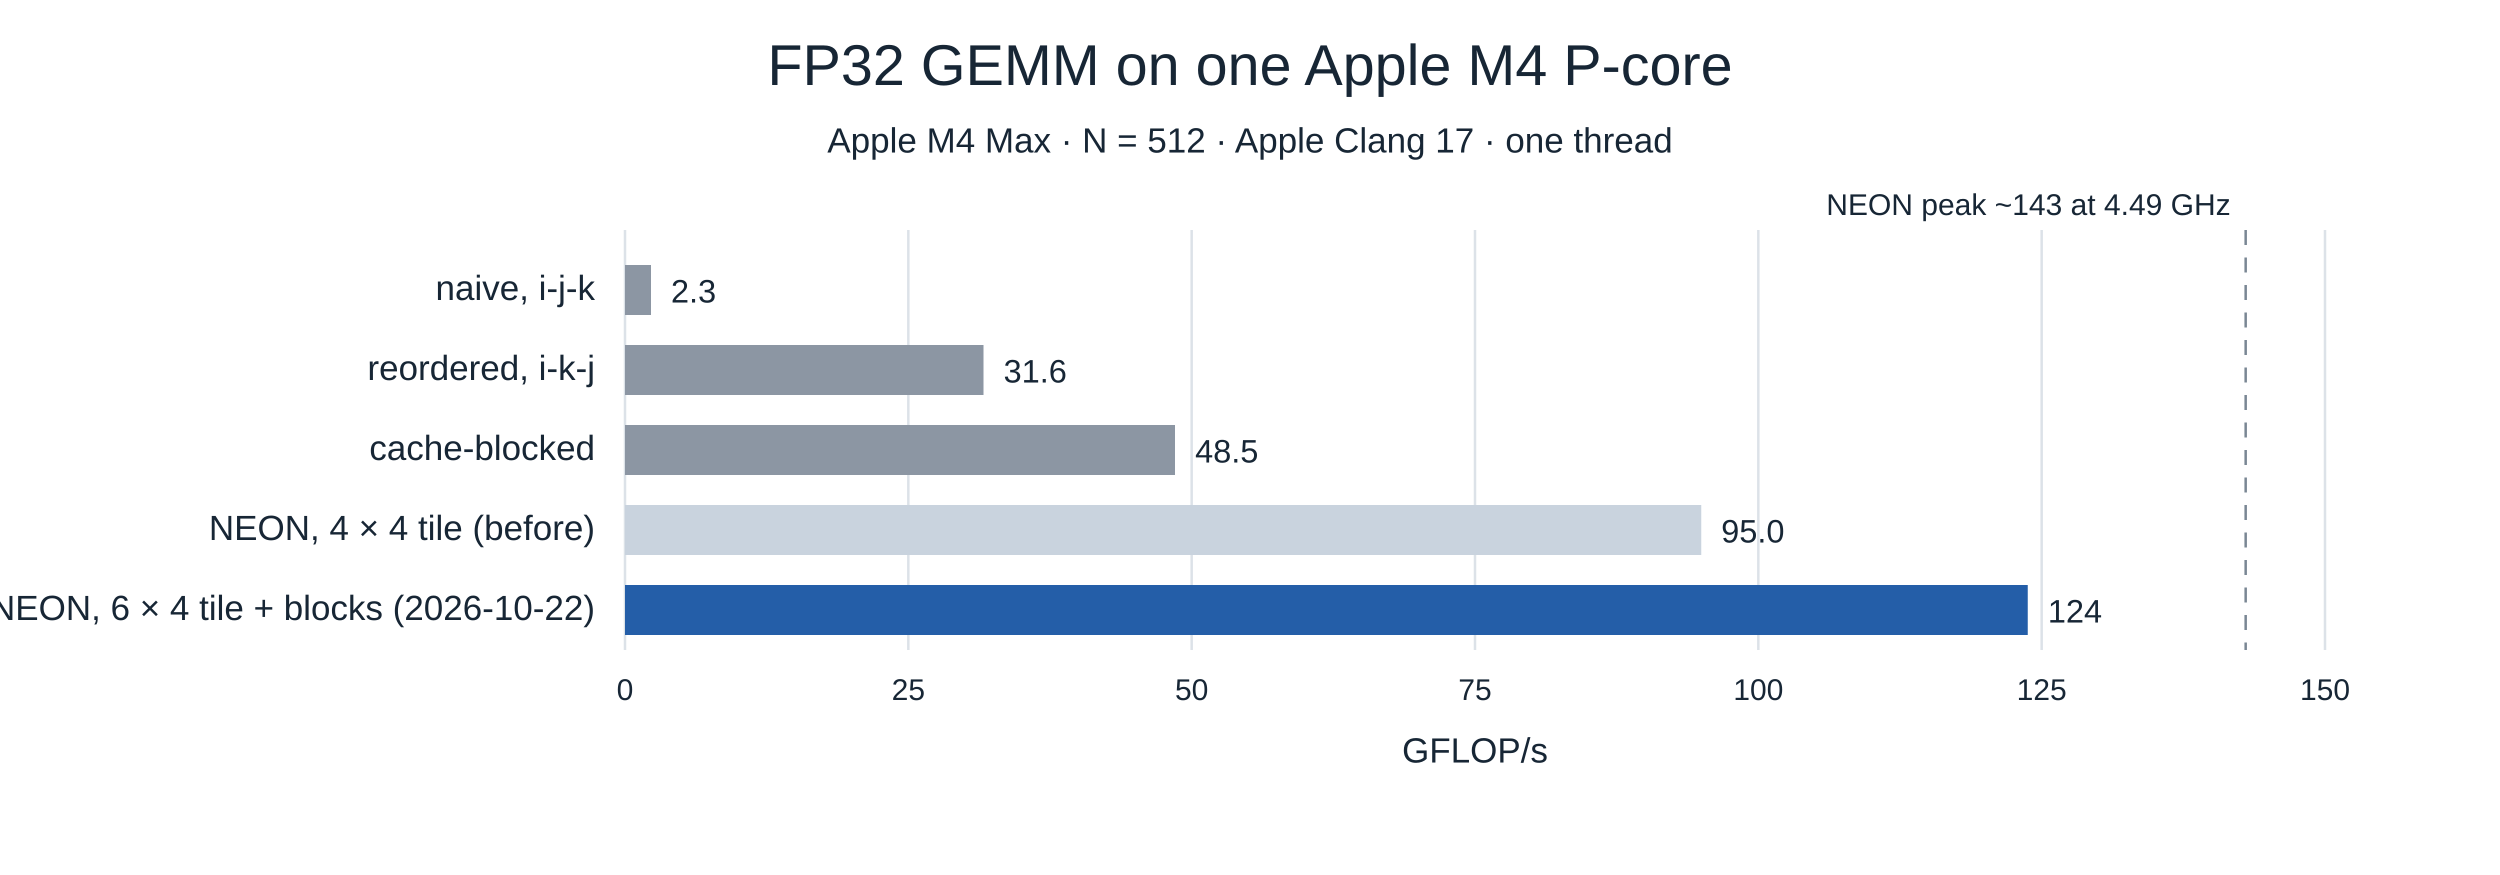
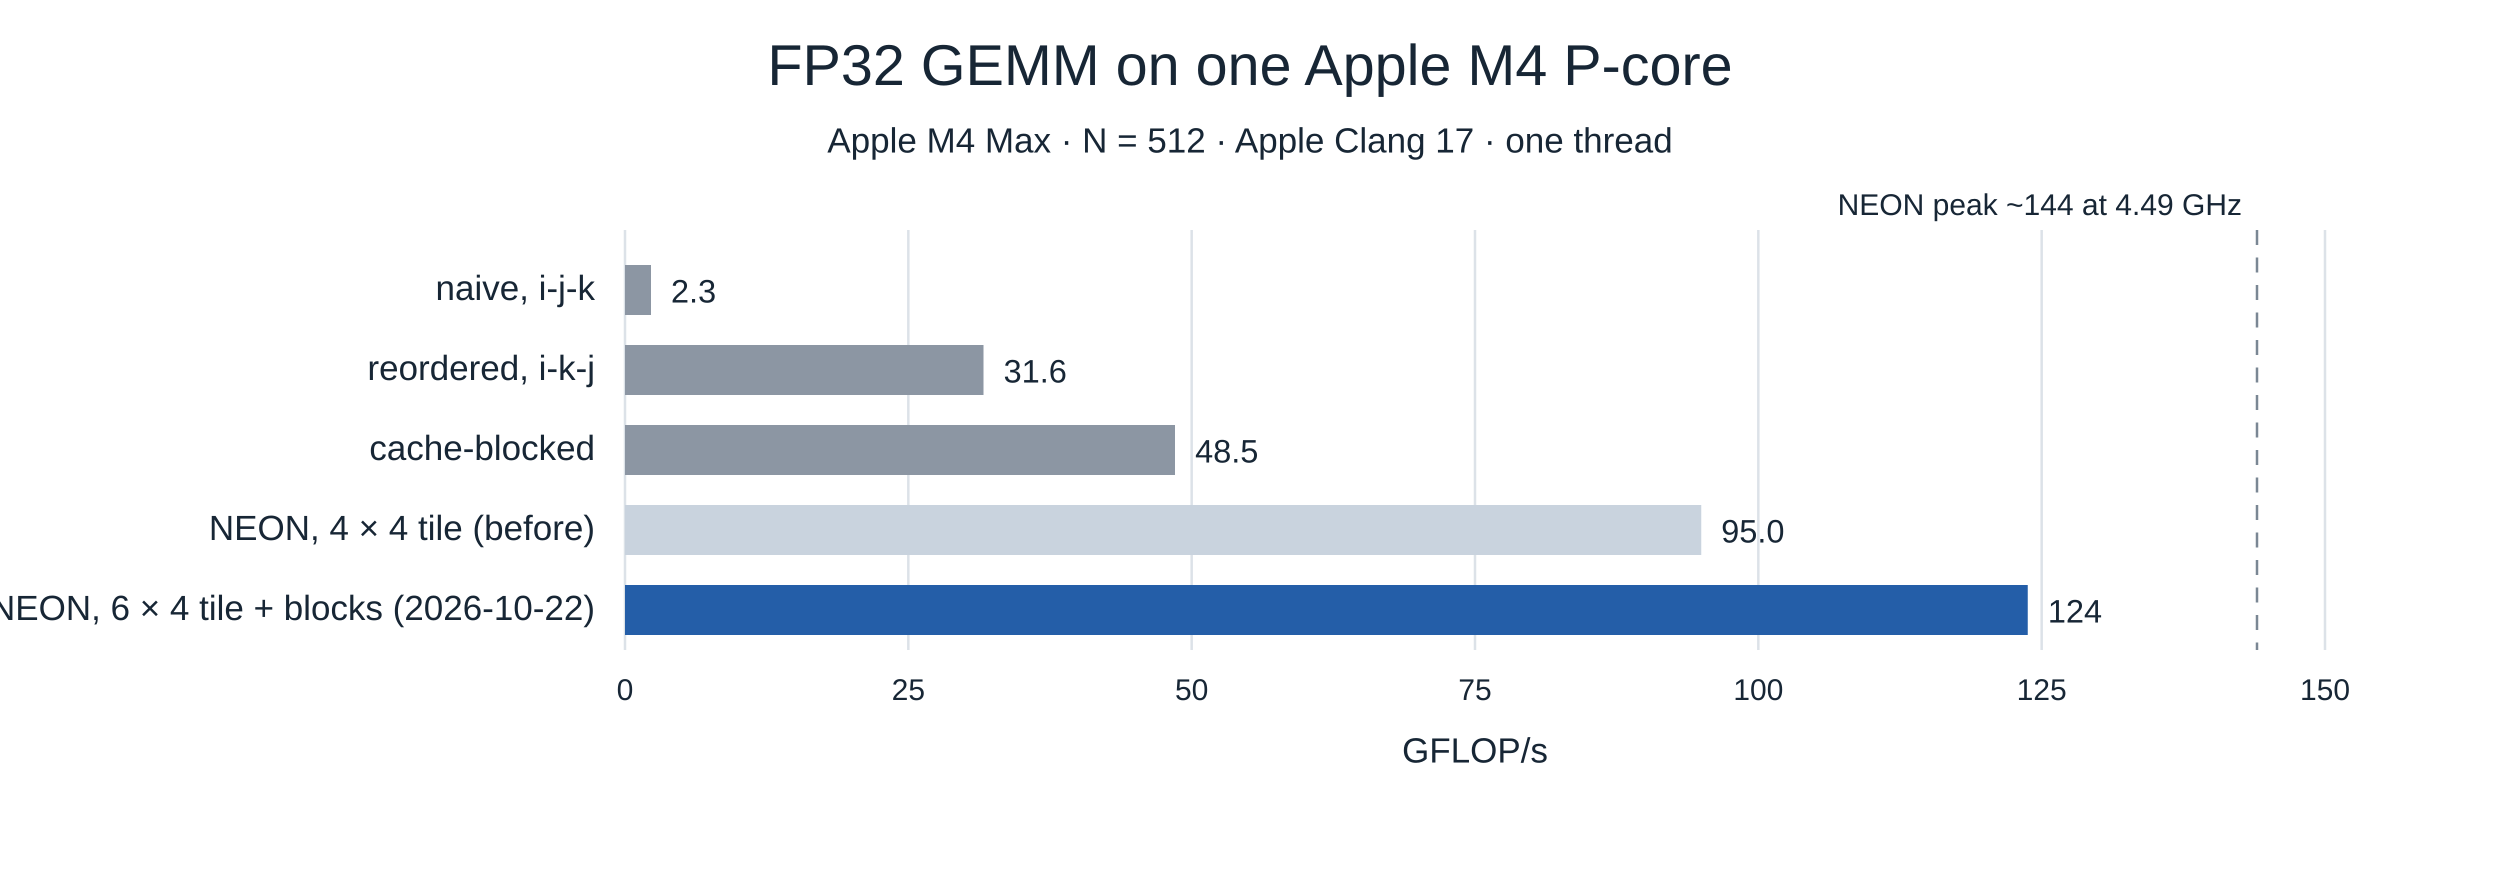
<svg xmlns="http://www.w3.org/2000/svg" width="1000" height="350" viewBox="0 0 1000 350" role="img">
  <rect width="1000" height="350" fill="white" />
  <g font-family="Arial, sans-serif" fill="#172635">
    <text x="500" y="34" font-size="23" text-anchor="middle">FP32 GEMM on one Apple M4 P-core</text>
    <text x="500" y="61" font-size="14" text-anchor="middle">Apple M4 Max · N = 512 · Apple Clang 17 · one thread</text>
    <path d="M 250.0 92 V 260" stroke="#dce2e8" />
    <text x="250.0" y="280" font-size="12" text-anchor="middle">0</text>
    <path d="M 363.333 92 V 260" stroke="#dce2e8" />
    <text x="363.333" y="280" font-size="12" text-anchor="middle">25</text>
    <path d="M 476.667 92 V 260" stroke="#dce2e8" />
    <text x="476.667" y="280" font-size="12" text-anchor="middle">50</text>
    <path d="M 590.0 92 V 260" stroke="#dce2e8" />
    <text x="590.0" y="280" font-size="12" text-anchor="middle">75</text>
    <path d="M 703.333 92 V 260" stroke="#dce2e8" />
    <text x="703.333" y="280" font-size="12" text-anchor="middle">100</text>
    <path d="M 816.667 92 V 260" stroke="#dce2e8" />
    <text x="816.667" y="280" font-size="12" text-anchor="middle">125</text>
    <path d="M 930.0 92 V 260" stroke="#dce2e8" />
    <text x="930.0" y="280" font-size="12" text-anchor="middle">150</text>
    <text x="238" y="120" font-size="14" text-anchor="end">naive, i-j-k</text>
    <rect x="250" y="106" width="10.4" height="20" fill="#8c96a3" />
    <text x="268.381" y="121" font-size="13" text-anchor="start">2.3</text>
    <text x="238" y="152" font-size="14" text-anchor="end">reordered, i-k-j</text>
    <rect x="250" y="138" width="143.4" height="20" fill="#8c96a3" />
    <text x="401.435" y="153" font-size="13" text-anchor="start">31.6</text>
    <text x="238" y="184" font-size="14" text-anchor="end">cache-blocked</text>
    <rect x="250" y="170" width="220.0" height="20" fill="#8c96a3" />
    <text x="478.048" y="185" font-size="13" text-anchor="start">48.5</text>
    <text x="238" y="216" font-size="14" text-anchor="end">NEON, 4 × 4 tile (before)</text>
    <rect x="250" y="202" width="430.5" height="20" fill="#c9d3de" />
    <text x="688.485" y="217" font-size="13" text-anchor="start">95.0</text>
    <text x="238" y="248" font-size="14" text-anchor="end">NEON, 6 × 4 tile + blocks (2026-10-22)</text>
    <rect x="250" y="234" width="561.1" height="20" fill="#245ea8" />
    <text x="819.136" y="249" font-size="13" text-anchor="start">124</text>
-     <path d="M 898.267 92 V 260" stroke="#7a8794" stroke-dasharray="6 5" />
-     <text x="892.267" y="86" font-size="12" text-anchor="end">NEON peak ~143 at 4.49 GHz</text>
+     <path d="M 902.8 92 V 260" stroke="#7a8794" stroke-dasharray="6 5" />
+     <text x="896.8" y="86" font-size="12" text-anchor="end">NEON peak ~144 at 4.49 GHz</text>
    <text x="590.0" y="305" font-size="14" text-anchor="middle">GFLOP/s</text>
  </g>
</svg>
